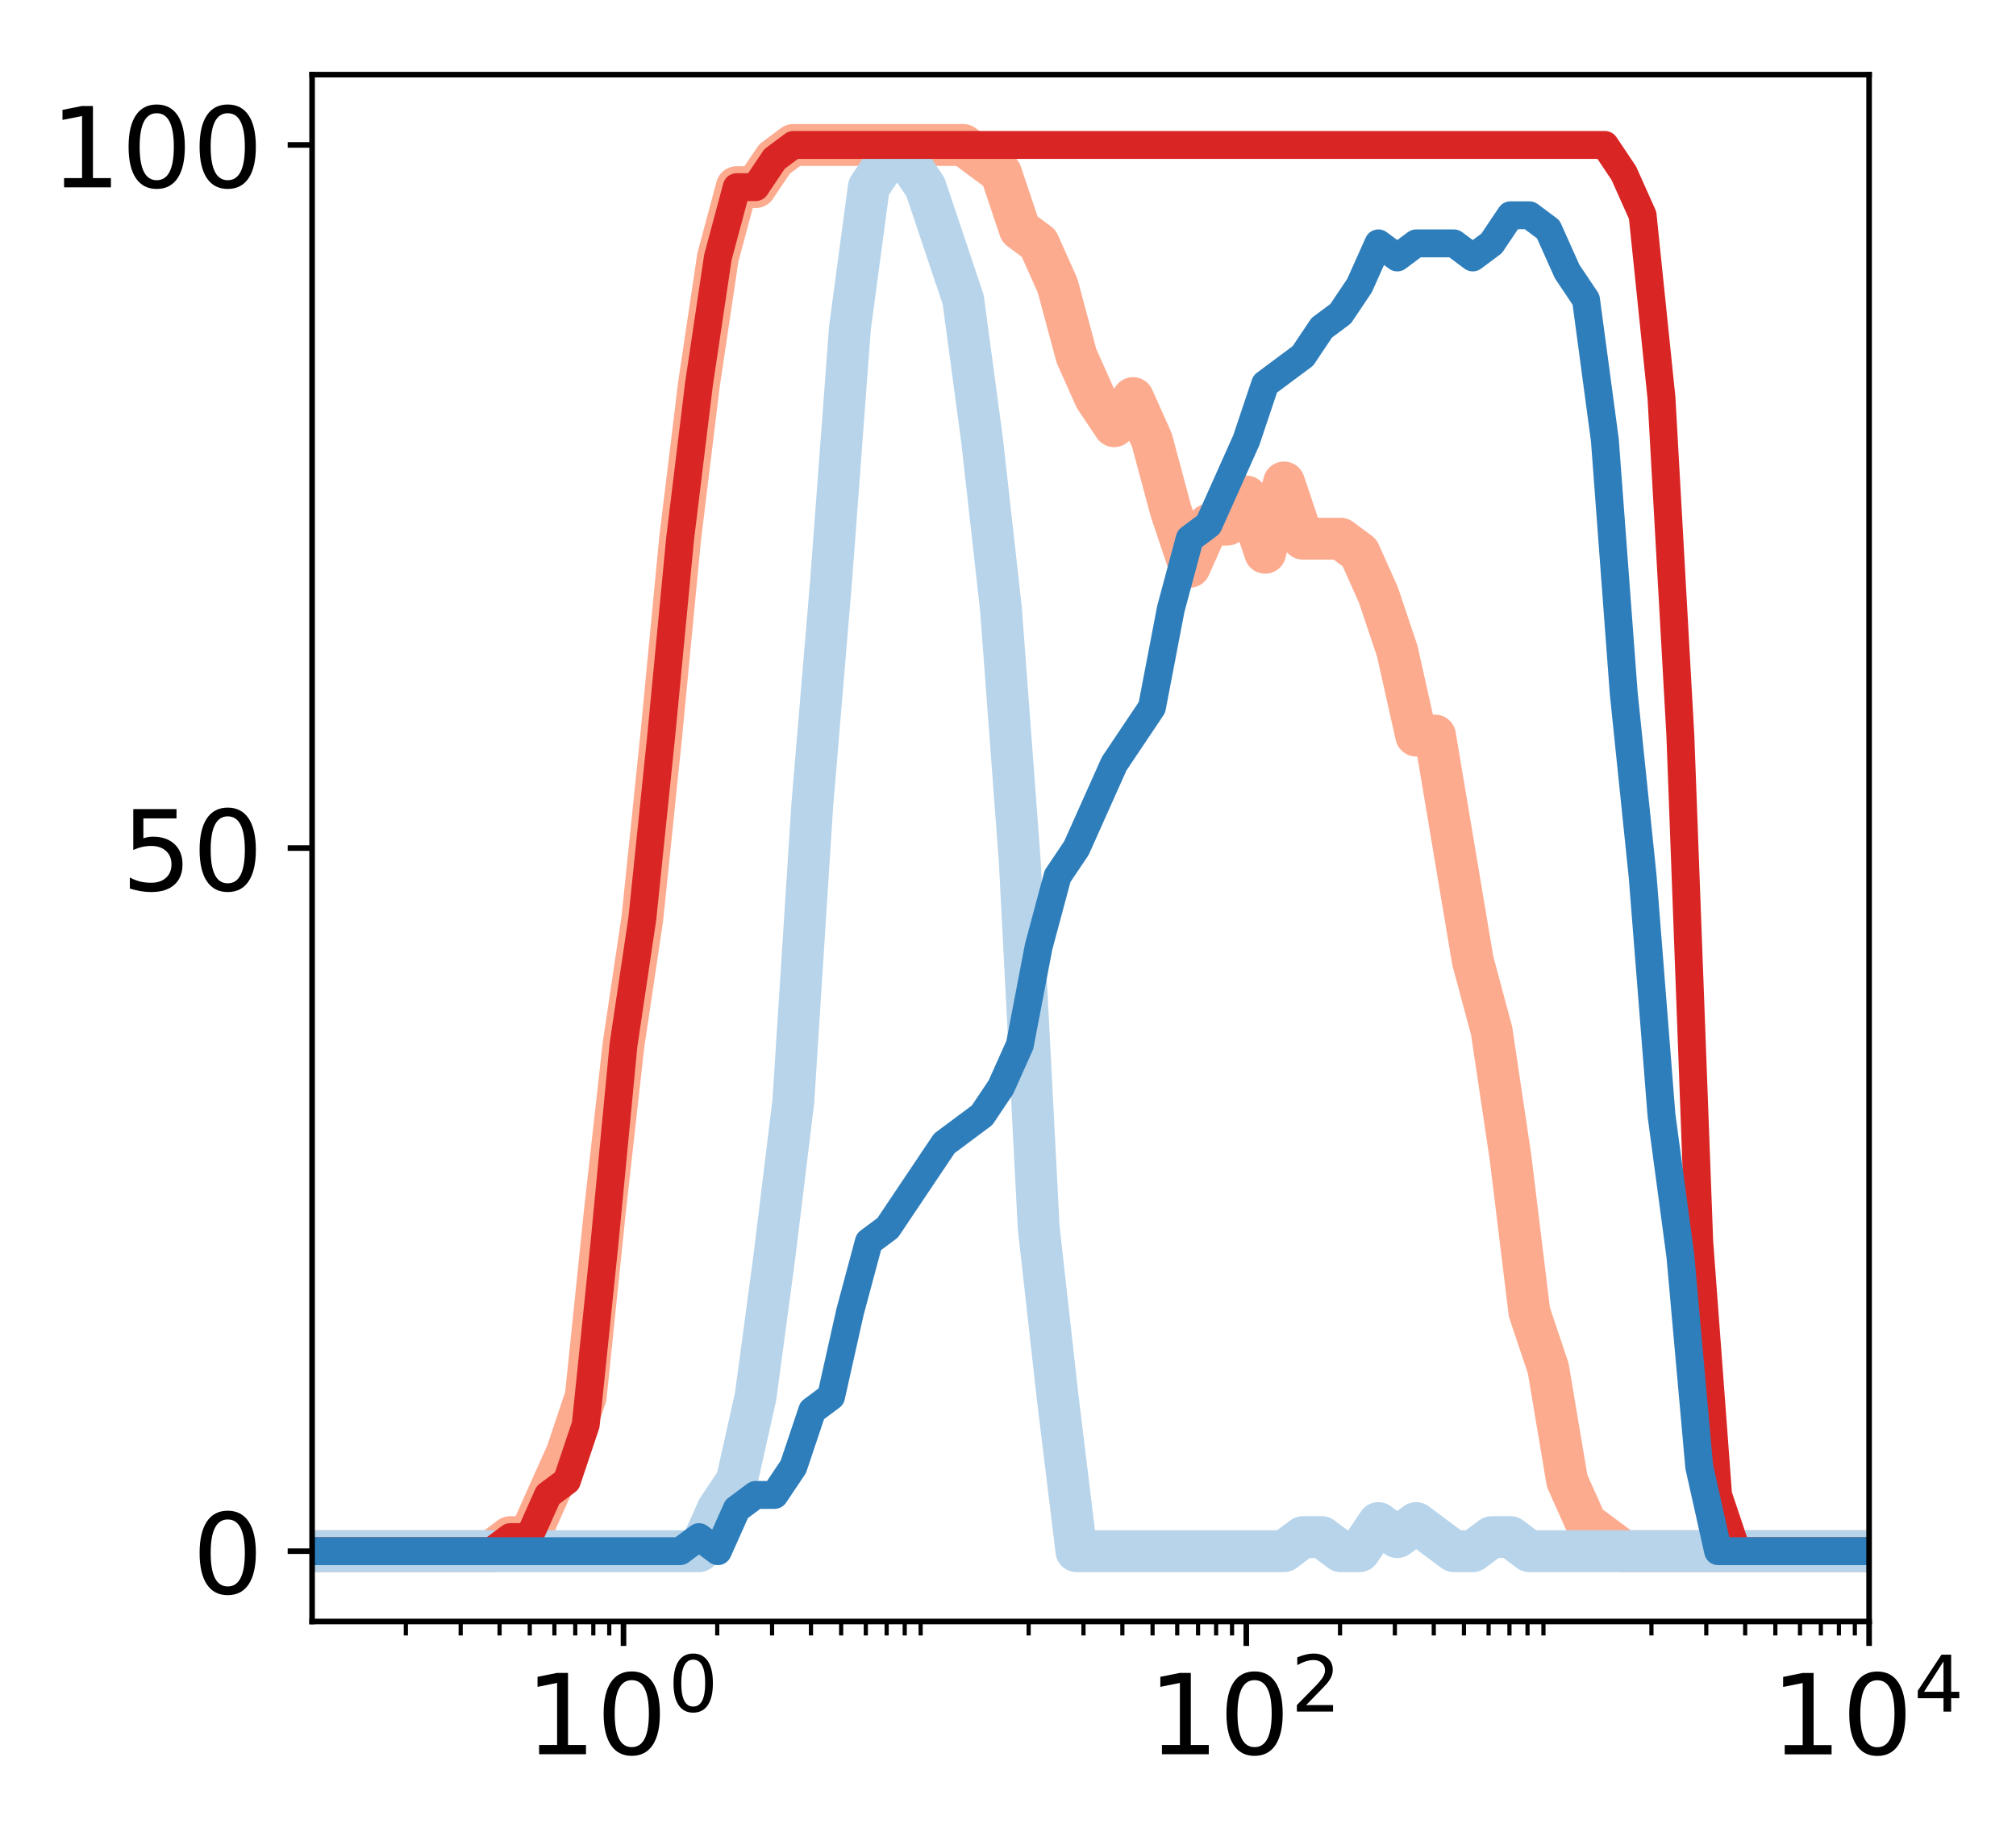
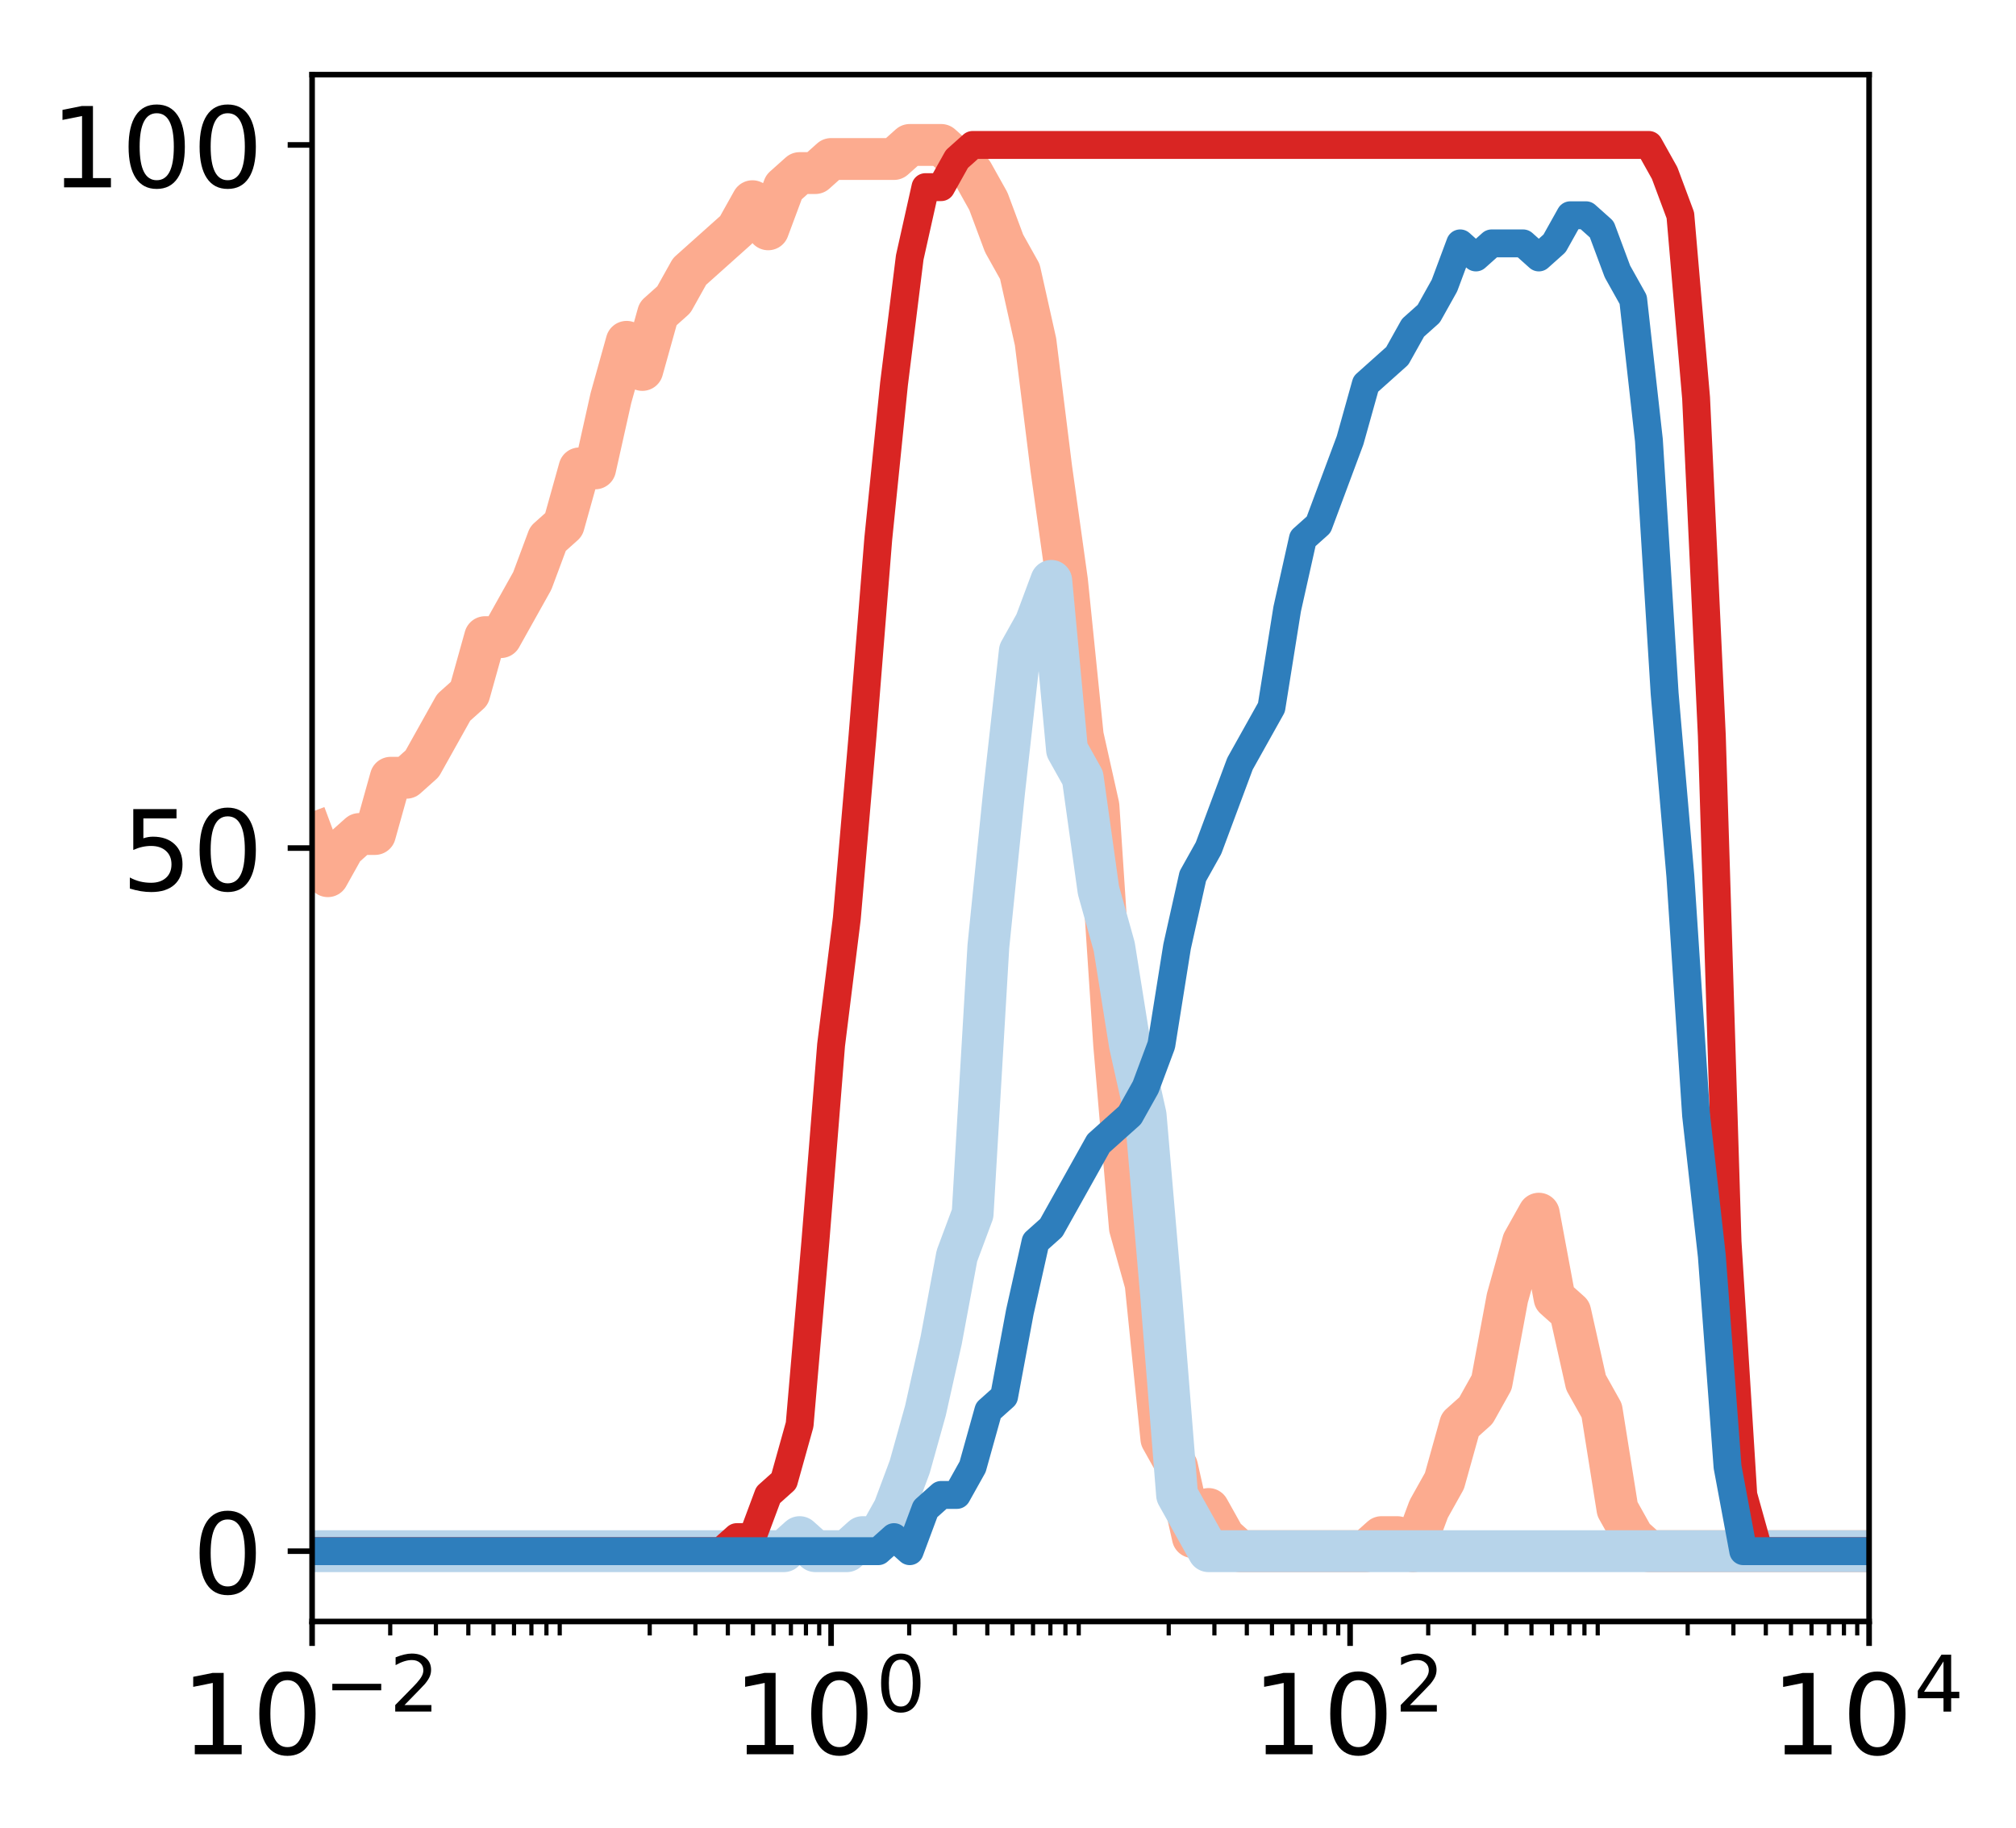
<svg xmlns="http://www.w3.org/2000/svg" xmlns:xlink="http://www.w3.org/1999/xlink" height="262pt" version="1.1" viewBox="0 0 289 262" width="289pt">
  <defs>
    <style type="text/css">
*{stroke-linecap:butt;stroke-linejoin:round;}
  </style>
  </defs>
  <g id="figure_1">
    <g id="patch_1">
      <path d="M 0 262.145  L 289.22 262.145  L 289.22 0  L 0 0  z " style="fill:#ffffff;" />
    </g>
    <g id="axes_1">
      <g id="patch_2">
        <path d="M 44.74 232.46  L 267.94 232.46  L 267.94 10.7  L 44.74 10.7  z " style="fill:#ffffff;" />
      </g>
      <g id="line2d_1">
-         <path clip-path="url(#p267cf8e370)" d="M 0.1 222.38  L 2.805 222.38  L 5.511 222.38  L 8.216 222.38  L 10.922 222.38  L 13.627 222.38  L 16.333 222.38  L 19.038 222.38  L 21.744 222.38  L 24.449 222.38  L 27.155 222.38  L 29.86 222.38  L 32.565 222.38  L 35.271 222.38  L 37.976 222.38  L 40.682 222.38  L 43.387 222.38  L 46.093 222.38  L 48.798 222.38  L 51.504 222.38  L 54.209 222.38  L 56.915 222.38  L 59.62 222.38  L 62.325 222.38  L 65.031 222.38  L 67.736 222.38  L 70.442 222.38  L 73.147 220.364  L 75.853 220.364  L 78.558 214.316  L 81.264 208.268  L 83.969 200.204  L 86.675 173.996  L 89.38 149.804  L 92.085 131.66  L 94.791 105.452  L 97.496 77.228  L 100.202 55.052  L 102.907 36.908  L 105.613 26.828  L 108.318 26.828  L 111.024 22.796  L 113.729 20.78  L 116.435 20.78  L 119.14 20.78  L 121.845 20.78  L 124.551 20.78  L 127.256 20.78  L 129.962 20.78  L 132.667 20.78  L 135.373 20.78  L 138.078 20.78  L 140.784 22.796  L 143.489 24.812  L 146.195 32.876  L 148.9 34.892  L 151.605 40.94  L 154.311 51.02  L 157.016 57.068  L 159.722 61.1  L 162.427 57.068  L 165.133 63.116  L 167.838 73.196  L 170.544 81.26  L 173.249 75.212  L 175.955 75.212  L 178.66 71.18  L 181.365 79.244  L 184.071 69.164  L 186.776 77.228  L 189.482 77.228  L 192.187 77.228  L 194.893 79.244  L 197.598 85.292  L 200.304 93.356  L 203.009 105.452  L 205.715 105.452  L 208.42 121.58  L 211.125 137.708  L 213.831 147.788  L 216.536 165.932  L 219.242 188.108  L 221.947 196.172  L 224.653 212.3  L 227.358 218.348  L 230.064 220.364  L 232.769 222.38  L 235.475 222.38  L 238.18 222.38  L 240.885 222.38  L 243.591 222.38  L 246.296 222.38  L 249.002 222.38  L 251.707 222.38  L 254.413 222.38  L 257.118 222.38  L 259.824 222.38  L 262.529 222.38  L 265.235 222.38  L 267.94 222.38  " style="fill:none;stroke:#fcab8f;stroke-linecap:square;stroke-width:6;" />
+         <path clip-path="url(#p0540127210)" d="M 44.74 119.564  L 46.995 125.612  L 49.249 121.58  L 51.504 119.564  L 53.758 119.564  L 56.013 111.5  L 58.267 111.5  L 60.522 109.484  L 62.776 105.452  L 65.031 101.42  L 67.285 99.404  L 69.54 91.34  L 71.795 91.34  L 74.049 87.308  L 76.304 83.276  L 78.558 77.228  L 80.813 75.212  L 83.067 67.148  L 85.322 67.148  L 87.576 57.068  L 89.831 49.004  L 92.085 53.036  L 94.34 44.972  L 96.595 42.956  L 98.849 38.924  L 101.104 36.908  L 103.358 34.892  L 105.613 32.876  L 107.867 28.844  L 110.122 32.876  L 112.376 26.828  L 114.631 24.812  L 116.885 24.812  L 119.14 22.796  L 121.395 22.796  L 123.649 22.796  L 125.904 22.796  L 128.158 22.796  L 130.413 20.78  L 132.667 20.78  L 134.922 20.78  L 137.176 22.796  L 139.431 24.812  L 141.685 28.844  L 143.94 34.892  L 146.195 38.924  L 148.449 49.004  L 150.704 67.148  L 152.958 83.276  L 155.213 105.452  L 157.467 115.532  L 159.722 149.804  L 161.976 176.012  L 164.231 184.076  L 166.485 206.252  L 168.74 210.284  L 170.995 220.364  L 173.249 216.332  L 175.504 220.364  L 177.758 222.38  L 180.013 222.38  L 182.267 222.38  L 184.522 222.38  L 186.776 222.38  L 189.031 222.38  L 191.285 222.38  L 193.54 222.38  L 195.795 222.38  L 198.049 220.364  L 200.304 220.364  L 202.558 222.38  L 204.813 216.332  L 207.067 212.3  L 209.322 204.236  L 211.576 202.22  L 213.831 198.188  L 216.085 186.092  L 218.34 178.028  L 220.595 173.996  L 222.849 186.092  L 225.104 188.108  L 227.358 198.188  L 229.613 202.22  L 231.867 216.332  L 234.122 220.364  L 236.376 222.38  L 238.631 222.38  L 240.885 222.38  L 243.14 222.38  L 245.395 222.38  L 247.649 222.38  L 249.904 222.38  L 252.158 222.38  L 254.413 222.38  L 256.667 222.38  L 258.922 222.38  L 261.176 222.38  L 263.431 222.38  L 265.685 222.38  L 267.94 222.38  " style="fill:none;stroke:#fcab8f;stroke-linecap:square;stroke-width:6;" />
      </g>
      <g id="line2d_2">
-         <path clip-path="url(#p267cf8e370)" d="M 0.1 222.38  L 2.805 222.38  L 5.511 222.38  L 8.216 222.38  L 10.922 222.38  L 13.627 222.38  L 16.333 222.38  L 19.038 222.38  L 21.744 222.38  L 24.449 222.38  L 27.155 222.38  L 29.86 222.38  L 32.565 222.38  L 35.271 222.38  L 37.976 222.38  L 40.682 222.38  L 43.387 222.38  L 46.093 222.38  L 48.798 222.38  L 51.504 222.38  L 54.209 222.38  L 56.915 222.38  L 59.62 222.38  L 62.325 222.38  L 65.031 222.38  L 67.736 222.38  L 70.442 222.38  L 73.147 222.38  L 75.853 222.38  L 78.558 222.38  L 81.264 222.38  L 83.969 222.38  L 86.675 222.38  L 89.38 222.38  L 92.085 222.38  L 94.791 222.38  L 97.496 222.38  L 100.202 222.38  L 102.907 216.332  L 105.613 212.3  L 108.318 200.204  L 111.024 180.044  L 113.729 157.868  L 116.435 115.532  L 119.14 83.276  L 121.845 46.988  L 124.551 26.828  L 127.256 22.796  L 129.962 22.796  L 132.667 26.828  L 135.373 34.892  L 138.078 42.956  L 140.784 63.116  L 143.489 87.308  L 146.195 123.596  L 148.9 176.012  L 151.605 200.204  L 154.311 222.38  L 157.016 222.38  L 159.722 222.38  L 162.427 222.38  L 165.133 222.38  L 167.838 222.38  L 170.544 222.38  L 173.249 222.38  L 175.955 222.38  L 178.66 222.38  L 181.365 222.38  L 184.071 222.38  L 186.776 220.364  L 189.482 220.364  L 192.187 222.38  L 194.893 222.38  L 197.598 218.348  L 200.304 220.364  L 203.009 218.348  L 205.715 220.364  L 208.42 222.38  L 211.125 222.38  L 213.831 220.364  L 216.536 220.364  L 219.242 222.38  L 221.947 222.38  L 224.653 222.38  L 227.358 222.38  L 230.064 222.38  L 232.769 222.38  L 235.475 222.38  L 238.18 222.38  L 240.885 222.38  L 243.591 222.38  L 246.296 222.38  L 249.002 222.38  L 251.707 222.38  L 254.413 222.38  L 257.118 222.38  L 259.824 222.38  L 262.529 222.38  L 265.235 222.38  L 267.94 222.38  " style="fill:none;stroke:#b7d4ea;stroke-linecap:square;stroke-width:6;" />
+         <path clip-path="url(#p0540127210)" d="M 44.74 222.38  L 46.995 222.38  L 49.249 222.38  L 51.504 222.38  L 53.758 222.38  L 56.013 222.38  L 58.267 222.38  L 60.522 222.38  L 62.776 222.38  L 65.031 222.38  L 67.285 222.38  L 69.54 222.38  L 71.795 222.38  L 74.049 222.38  L 76.304 222.38  L 78.558 222.38  L 80.813 222.38  L 83.067 222.38  L 85.322 222.38  L 87.576 222.38  L 89.831 222.38  L 92.085 222.38  L 94.34 222.38  L 96.595 222.38  L 98.849 222.38  L 101.104 222.38  L 103.358 222.38  L 105.613 222.38  L 107.867 222.38  L 110.122 222.38  L 112.376 222.38  L 114.631 220.364  L 116.885 222.38  L 119.14 222.38  L 121.395 222.38  L 123.649 220.364  L 125.904 220.364  L 128.158 216.332  L 130.413 210.284  L 132.667 202.22  L 134.922 192.14  L 137.176 180.044  L 139.431 173.996  L 141.685 135.692  L 143.94 113.516  L 146.195 93.356  L 148.449 89.324  L 150.704 83.276  L 152.958 107.468  L 155.213 111.5  L 157.467 127.628  L 159.722 135.692  L 161.976 149.804  L 164.231 159.884  L 166.485 186.092  L 168.74 214.316  L 170.995 218.348  L 173.249 222.38  L 175.504 222.38  L 177.758 222.38  L 180.013 222.38  L 182.267 222.38  L 184.522 222.38  L 186.776 222.38  L 189.031 222.38  L 191.285 222.38  L 193.54 222.38  L 195.795 222.38  L 198.049 222.38  L 200.304 222.38  L 202.558 222.38  L 204.813 222.38  L 207.067 222.38  L 209.322 222.38  L 211.576 222.38  L 213.831 222.38  L 216.085 222.38  L 218.34 222.38  L 220.595 222.38  L 222.849 222.38  L 225.104 222.38  L 227.358 222.38  L 229.613 222.38  L 231.867 222.38  L 234.122 222.38  L 236.376 222.38  L 238.631 222.38  L 240.885 222.38  L 243.14 222.38  L 245.395 222.38  L 247.649 222.38  L 249.904 222.38  L 252.158 222.38  L 254.413 222.38  L 256.667 222.38  L 258.922 222.38  L 261.176 222.38  L 263.431 222.38  L 265.685 222.38  L 267.94 222.38  " style="fill:none;stroke:#b7d4ea;stroke-linecap:square;stroke-width:6;" />
      </g>
      <g id="matplotlib.axis_1">
        <g id="xtick_1">
          <g id="line2d_3">
            <defs>
-               <path d="M 0 0  L 0 3.5  " id="m6df72f9591" style="stroke:#000000;stroke-width:0.8;" />
+               <path d="M 0 0  L 0 3.5  " id="mff017f1c1b" style="stroke:#000000;stroke-width:0.8;" />
            </defs>
            <g>
-               <use style="stroke:#000000;stroke-width:0.8;" x="89.38" xlink:href="#m6df72f9591" y="232.46" />
+               <use style="stroke:#000000;stroke-width:0.8;" x="44.74" xlink:href="#mff017f1c1b" y="232.46" />
            </g>
          </g>
          <g id="text_1">
            <defs>
              <path d="M 12.406 8.297  L 28.516 8.297  L 28.516 63.922  L 10.984 60.406  L 10.984 69.391  L 28.422 72.906  L 38.281 72.906  L 38.281 8.297  L 54.391 8.297  L 54.391 0  L 12.406 0  z " id="DejaVuSans-31" />
              <path d="M 31.781 66.406  Q 24.172 66.406 20.328 58.906  Q 16.5 51.422 16.5 36.375  Q 16.5 21.391 20.328 13.891  Q 24.172 6.391 31.781 6.391  Q 39.453 6.391 43.281 13.891  Q 47.125 21.391 47.125 36.375  Q 47.125 51.422 43.281 58.906  Q 39.453 66.406 31.781 66.406  z M 31.781 74.219  Q 44.047 74.219 50.516 64.516  Q 56.984 54.828 56.984 36.375  Q 56.984 17.969 50.516 8.266  Q 44.047 -1.422 31.781 -1.422  Q 19.531 -1.422 13.062 8.266  Q 6.594 17.969 6.594 36.375  Q 6.594 54.828 13.062 64.516  Q 19.531 74.219 31.781 74.219  z " id="DejaVuSans-30" />
+               <path d="M 10.594 35.5  L 73.188 35.5  L 73.188 27.203  L 10.594 27.203  z " id="DejaVuSans-2212" />
+               <path d="M 19.188 8.297  L 53.609 8.297  L 53.609 0  L 7.328 0  L 7.328 8.297  Q 12.938 14.109 22.625 23.891  Q 32.328 33.688 34.812 36.531  Q 39.547 41.844 41.422 45.531  Q 43.312 49.219 43.312 52.781  Q 43.312 58.594 39.234 62.25  Q 35.156 65.922 28.609 65.922  Q 23.969 65.922 18.812 64.312  Q 13.672 62.703 7.812 59.422  L 7.812 69.391  Q 13.766 71.781 18.938 73  Q 24.125 74.219 28.422 74.219  Q 39.75 74.219 46.484 68.547  Q 53.219 62.891 53.219 53.422  Q 53.219 48.922 51.531 44.891  Q 49.859 40.875 45.406 35.406  Q 44.188 33.984 37.641 27.219  Q 31.109 20.453 19.188 8.297  z " id="DejaVuSans-32" />
            </defs>
-             <g transform="translate(75.3 251.6175)scale(0.16 -0.16)">
+             <g transform="translate(25.94 251.6175)scale(0.16 -0.16)">
+               <use transform="translate(0 0.765625)" xlink:href="#DejaVuSans-31" />
+               <use transform="translate(63.62305 0.765625)" xlink:href="#DejaVuSans-30" />
+               <use transform="translate(128.2031 39.04688)scale(0.7)" xlink:href="#DejaVuSans-2212" />
+               <use transform="translate(186.8555 39.04688)scale(0.7)" xlink:href="#DejaVuSans-32" />
+             </g>
+           </g>
+         </g>
+         <g id="xtick_2">
+           <g id="line2d_4">
+             <g>
+               <use style="stroke:#000000;stroke-width:0.8;" x="119.14" xlink:href="#mff017f1c1b" y="232.46" />
+             </g>
+           </g>
+           <g id="text_2">
+             <g transform="translate(105.06 251.6175)scale(0.16 -0.16)">
              <use transform="translate(0 0.765625)" xlink:href="#DejaVuSans-31" />
              <use transform="translate(63.62305 0.765625)" xlink:href="#DejaVuSans-30" />
              <use transform="translate(128.2031 39.04688)scale(0.7)" xlink:href="#DejaVuSans-30" />
            </g>
          </g>
        </g>
-         <g id="xtick_2">
-           <g id="line2d_4">
-             <g>
-               <use style="stroke:#000000;stroke-width:0.8;" x="178.66" xlink:href="#m6df72f9591" y="232.46" />
-             </g>
-           </g>
-           <g id="text_2">
-             <defs>
-               <path d="M 19.188 8.297  L 53.609 8.297  L 53.609 0  L 7.328 0  L 7.328 8.297  Q 12.938 14.109 22.625 23.891  Q 32.328 33.688 34.812 36.531  Q 39.547 41.844 41.422 45.531  Q 43.312 49.219 43.312 52.781  Q 43.312 58.594 39.234 62.25  Q 35.156 65.922 28.609 65.922  Q 23.969 65.922 18.812 64.312  Q 13.672 62.703 7.812 59.422  L 7.812 69.391  Q 13.766 71.781 18.938 73  Q 24.125 74.219 28.422 74.219  Q 39.75 74.219 46.484 68.547  Q 53.219 62.891 53.219 53.422  Q 53.219 48.922 51.531 44.891  Q 49.859 40.875 45.406 35.406  Q 44.188 33.984 37.641 27.219  Q 31.109 20.453 19.188 8.297  z " id="DejaVuSans-32" />
-             </defs>
-             <g transform="translate(164.58 251.6175)scale(0.16 -0.16)">
+         <g id="xtick_3">
+           <g id="line2d_5">
+             <g>
+               <use style="stroke:#000000;stroke-width:0.8;" x="193.54" xlink:href="#mff017f1c1b" y="232.46" />
+             </g>
+           </g>
+           <g id="text_3">
+             <g transform="translate(179.46 251.6175)scale(0.16 -0.16)">
              <use transform="translate(0 0.765625)" xlink:href="#DejaVuSans-31" />
              <use transform="translate(63.62305 0.765625)" xlink:href="#DejaVuSans-30" />
              <use transform="translate(128.2031 39.04688)scale(0.7)" xlink:href="#DejaVuSans-32" />
            </g>
          </g>
        </g>
-         <g id="xtick_3">
-           <g id="line2d_5">
-             <g>
-               <use style="stroke:#000000;stroke-width:0.8;" x="267.94" xlink:href="#m6df72f9591" y="232.46" />
-             </g>
-           </g>
-           <g id="text_3">
+         <g id="xtick_4">
+           <g id="line2d_6">
+             <g>
+               <use style="stroke:#000000;stroke-width:0.8;" x="267.94" xlink:href="#mff017f1c1b" y="232.46" />
+             </g>
+           </g>
+           <g id="text_4">
            <defs>
              <path d="M 37.797 64.312  L 12.891 25.391  L 37.797 25.391  z M 35.203 72.906  L 47.609 72.906  L 47.609 25.391  L 58.016 25.391  L 58.016 17.188  L 47.609 17.188  L 47.609 0  L 37.797 0  L 37.797 17.188  L 4.891 17.188  L 4.891 26.703  z " id="DejaVuSans-34" />
            </defs>
            <g transform="translate(253.86 251.6175)scale(0.16 -0.16)">
              <use transform="translate(0 0.684375)" xlink:href="#DejaVuSans-31" />
              <use transform="translate(63.62305 0.684375)" xlink:href="#DejaVuSans-30" />
              <use transform="translate(128.2031 38.96563)scale(0.7)" xlink:href="#DejaVuSans-34" />
            </g>
          </g>
        </g>
-         <g id="xtick_4">
-           <g id="line2d_6">
-             <defs>
-               <path d="M 0 0  L 0 2  " id="mabdefd7181" style="stroke:#000000;stroke-width:0.6;" />
-             </defs>
-             <g>
-               <use style="stroke:#000000;stroke-width:0.6;" x="58.178" xlink:href="#mabdefd7181" y="232.46" />
-             </g>
-           </g>
-         </g>
        <g id="xtick_5">
          <g id="line2d_7">
-             <g>
-               <use style="stroke:#000000;stroke-width:0.6;" x="66.039" xlink:href="#mabdefd7181" y="232.46" />
+             <defs>
+               <path d="M 0 0  L 0 2  " id="m4578a4a627" style="stroke:#000000;stroke-width:0.6;" />
+             </defs>
+             <g>
+               <use style="stroke:#000000;stroke-width:0.6;" x="55.938" xlink:href="#m4578a4a627" y="232.46" />
            </g>
          </g>
        </g>
        <g id="xtick_6">
          <g id="line2d_8">
            <g>
-               <use style="stroke:#000000;stroke-width:0.6;" x="71.616" xlink:href="#mabdefd7181" y="232.46" />
+               <use style="stroke:#000000;stroke-width:0.6;" x="62.489" xlink:href="#m4578a4a627" y="232.46" />
            </g>
          </g>
        </g>
        <g id="xtick_7">
          <g id="line2d_9">
            <g>
-               <use style="stroke:#000000;stroke-width:0.6;" x="75.942" xlink:href="#mabdefd7181" y="232.46" />
+               <use style="stroke:#000000;stroke-width:0.6;" x="67.137" xlink:href="#m4578a4a627" y="232.46" />
            </g>
          </g>
        </g>
        <g id="xtick_8">
          <g id="line2d_10">
            <g>
-               <use style="stroke:#000000;stroke-width:0.6;" x="79.477" xlink:href="#mabdefd7181" y="232.46" />
+               <use style="stroke:#000000;stroke-width:0.6;" x="70.742" xlink:href="#m4578a4a627" y="232.46" />
            </g>
          </g>
        </g>
        <g id="xtick_9">
          <g id="line2d_11">
            <g>
-               <use style="stroke:#000000;stroke-width:0.6;" x="82.465" xlink:href="#mabdefd7181" y="232.46" />
+               <use style="stroke:#000000;stroke-width:0.6;" x="73.687" xlink:href="#m4578a4a627" y="232.46" />
            </g>
          </g>
        </g>
        <g id="xtick_10">
          <g id="line2d_12">
            <g>
-               <use style="stroke:#000000;stroke-width:0.6;" x="85.054" xlink:href="#mabdefd7181" y="232.46" />
+               <use style="stroke:#000000;stroke-width:0.6;" x="76.178" xlink:href="#m4578a4a627" y="232.46" />
            </g>
          </g>
        </g>
        <g id="xtick_11">
          <g id="line2d_13">
            <g>
-               <use style="stroke:#000000;stroke-width:0.6;" x="87.337" xlink:href="#mabdefd7181" y="232.46" />
+               <use style="stroke:#000000;stroke-width:0.6;" x="78.335" xlink:href="#m4578a4a627" y="232.46" />
            </g>
          </g>
        </g>
        <g id="xtick_12">
          <g id="line2d_14">
            <g>
-               <use style="stroke:#000000;stroke-width:0.6;" x="102.818" xlink:href="#mabdefd7181" y="232.46" />
+               <use style="stroke:#000000;stroke-width:0.6;" x="80.238" xlink:href="#m4578a4a627" y="232.46" />
            </g>
          </g>
        </g>
        <g id="xtick_13">
          <g id="line2d_15">
            <g>
-               <use style="stroke:#000000;stroke-width:0.6;" x="110.679" xlink:href="#mabdefd7181" y="232.46" />
+               <use style="stroke:#000000;stroke-width:0.6;" x="93.138" xlink:href="#m4578a4a627" y="232.46" />
            </g>
          </g>
        </g>
        <g id="xtick_14">
          <g id="line2d_16">
            <g>
-               <use style="stroke:#000000;stroke-width:0.6;" x="116.256" xlink:href="#mabdefd7181" y="232.46" />
+               <use style="stroke:#000000;stroke-width:0.6;" x="99.689" xlink:href="#m4578a4a627" y="232.46" />
            </g>
          </g>
        </g>
        <g id="xtick_15">
          <g id="line2d_17">
            <g>
-               <use style="stroke:#000000;stroke-width:0.6;" x="120.582" xlink:href="#mabdefd7181" y="232.46" />
+               <use style="stroke:#000000;stroke-width:0.6;" x="104.337" xlink:href="#m4578a4a627" y="232.46" />
            </g>
          </g>
        </g>
        <g id="xtick_16">
          <g id="line2d_18">
            <g>
-               <use style="stroke:#000000;stroke-width:0.6;" x="124.117" xlink:href="#mabdefd7181" y="232.46" />
+               <use style="stroke:#000000;stroke-width:0.6;" x="107.942" xlink:href="#m4578a4a627" y="232.46" />
            </g>
          </g>
        </g>
        <g id="xtick_17">
          <g id="line2d_19">
            <g>
-               <use style="stroke:#000000;stroke-width:0.6;" x="127.105" xlink:href="#mabdefd7181" y="232.46" />
+               <use style="stroke:#000000;stroke-width:0.6;" x="110.887" xlink:href="#m4578a4a627" y="232.46" />
            </g>
          </g>
        </g>
        <g id="xtick_18">
          <g id="line2d_20">
            <g>
-               <use style="stroke:#000000;stroke-width:0.6;" x="129.694" xlink:href="#mabdefd7181" y="232.46" />
+               <use style="stroke:#000000;stroke-width:0.6;" x="113.378" xlink:href="#m4578a4a627" y="232.46" />
            </g>
          </g>
        </g>
        <g id="xtick_19">
          <g id="line2d_21">
            <g>
-               <use style="stroke:#000000;stroke-width:0.6;" x="131.977" xlink:href="#mabdefd7181" y="232.46" />
+               <use style="stroke:#000000;stroke-width:0.6;" x="115.535" xlink:href="#m4578a4a627" y="232.46" />
            </g>
          </g>
        </g>
        <g id="xtick_20">
          <g id="line2d_22">
            <g>
-               <use style="stroke:#000000;stroke-width:0.6;" x="147.458" xlink:href="#mabdefd7181" y="232.46" />
+               <use style="stroke:#000000;stroke-width:0.6;" x="117.438" xlink:href="#m4578a4a627" y="232.46" />
            </g>
          </g>
        </g>
        <g id="xtick_21">
          <g id="line2d_23">
            <g>
-               <use style="stroke:#000000;stroke-width:0.6;" x="155.319" xlink:href="#mabdefd7181" y="232.46" />
+               <use style="stroke:#000000;stroke-width:0.6;" x="130.338" xlink:href="#m4578a4a627" y="232.46" />
            </g>
          </g>
        </g>
        <g id="xtick_22">
          <g id="line2d_24">
            <g>
-               <use style="stroke:#000000;stroke-width:0.6;" x="160.896" xlink:href="#mabdefd7181" y="232.46" />
+               <use style="stroke:#000000;stroke-width:0.6;" x="136.889" xlink:href="#m4578a4a627" y="232.46" />
            </g>
          </g>
        </g>
        <g id="xtick_23">
          <g id="line2d_25">
            <g>
-               <use style="stroke:#000000;stroke-width:0.6;" x="165.222" xlink:href="#mabdefd7181" y="232.46" />
+               <use style="stroke:#000000;stroke-width:0.6;" x="141.537" xlink:href="#m4578a4a627" y="232.46" />
            </g>
          </g>
        </g>
        <g id="xtick_24">
          <g id="line2d_26">
            <g>
-               <use style="stroke:#000000;stroke-width:0.6;" x="168.757" xlink:href="#mabdefd7181" y="232.46" />
+               <use style="stroke:#000000;stroke-width:0.6;" x="145.142" xlink:href="#m4578a4a627" y="232.46" />
            </g>
          </g>
        </g>
        <g id="xtick_25">
          <g id="line2d_27">
            <g>
-               <use style="stroke:#000000;stroke-width:0.6;" x="171.745" xlink:href="#mabdefd7181" y="232.46" />
+               <use style="stroke:#000000;stroke-width:0.6;" x="148.087" xlink:href="#m4578a4a627" y="232.46" />
            </g>
          </g>
        </g>
        <g id="xtick_26">
          <g id="line2d_28">
            <g>
-               <use style="stroke:#000000;stroke-width:0.6;" x="174.334" xlink:href="#mabdefd7181" y="232.46" />
+               <use style="stroke:#000000;stroke-width:0.6;" x="150.578" xlink:href="#m4578a4a627" y="232.46" />
            </g>
          </g>
        </g>
        <g id="xtick_27">
          <g id="line2d_29">
            <g>
-               <use style="stroke:#000000;stroke-width:0.6;" x="176.617" xlink:href="#mabdefd7181" y="232.46" />
+               <use style="stroke:#000000;stroke-width:0.6;" x="152.735" xlink:href="#m4578a4a627" y="232.46" />
            </g>
          </g>
        </g>
        <g id="xtick_28">
          <g id="line2d_30">
            <g>
-               <use style="stroke:#000000;stroke-width:0.6;" x="192.098" xlink:href="#mabdefd7181" y="232.46" />
+               <use style="stroke:#000000;stroke-width:0.6;" x="154.638" xlink:href="#m4578a4a627" y="232.46" />
            </g>
          </g>
        </g>
        <g id="xtick_29">
          <g id="line2d_31">
            <g>
-               <use style="stroke:#000000;stroke-width:0.6;" x="199.959" xlink:href="#mabdefd7181" y="232.46" />
+               <use style="stroke:#000000;stroke-width:0.6;" x="167.538" xlink:href="#m4578a4a627" y="232.46" />
            </g>
          </g>
        </g>
        <g id="xtick_30">
          <g id="line2d_32">
            <g>
-               <use style="stroke:#000000;stroke-width:0.6;" x="205.536" xlink:href="#mabdefd7181" y="232.46" />
+               <use style="stroke:#000000;stroke-width:0.6;" x="174.089" xlink:href="#m4578a4a627" y="232.46" />
            </g>
          </g>
        </g>
        <g id="xtick_31">
          <g id="line2d_33">
            <g>
-               <use style="stroke:#000000;stroke-width:0.6;" x="209.862" xlink:href="#mabdefd7181" y="232.46" />
+               <use style="stroke:#000000;stroke-width:0.6;" x="178.737" xlink:href="#m4578a4a627" y="232.46" />
            </g>
          </g>
        </g>
        <g id="xtick_32">
          <g id="line2d_34">
            <g>
-               <use style="stroke:#000000;stroke-width:0.6;" x="213.397" xlink:href="#mabdefd7181" y="232.46" />
+               <use style="stroke:#000000;stroke-width:0.6;" x="182.342" xlink:href="#m4578a4a627" y="232.46" />
            </g>
          </g>
        </g>
        <g id="xtick_33">
          <g id="line2d_35">
            <g>
-               <use style="stroke:#000000;stroke-width:0.6;" x="216.385" xlink:href="#mabdefd7181" y="232.46" />
+               <use style="stroke:#000000;stroke-width:0.6;" x="185.287" xlink:href="#m4578a4a627" y="232.46" />
            </g>
          </g>
        </g>
        <g id="xtick_34">
          <g id="line2d_36">
            <g>
-               <use style="stroke:#000000;stroke-width:0.6;" x="218.974" xlink:href="#mabdefd7181" y="232.46" />
+               <use style="stroke:#000000;stroke-width:0.6;" x="187.778" xlink:href="#m4578a4a627" y="232.46" />
            </g>
          </g>
        </g>
        <g id="xtick_35">
          <g id="line2d_37">
            <g>
-               <use style="stroke:#000000;stroke-width:0.6;" x="221.257" xlink:href="#mabdefd7181" y="232.46" />
+               <use style="stroke:#000000;stroke-width:0.6;" x="189.935" xlink:href="#m4578a4a627" y="232.46" />
            </g>
          </g>
        </g>
        <g id="xtick_36">
          <g id="line2d_38">
            <g>
-               <use style="stroke:#000000;stroke-width:0.6;" x="236.738" xlink:href="#mabdefd7181" y="232.46" />
+               <use style="stroke:#000000;stroke-width:0.6;" x="191.838" xlink:href="#m4578a4a627" y="232.46" />
            </g>
          </g>
        </g>
        <g id="xtick_37">
          <g id="line2d_39">
            <g>
-               <use style="stroke:#000000;stroke-width:0.6;" x="244.599" xlink:href="#mabdefd7181" y="232.46" />
+               <use style="stroke:#000000;stroke-width:0.6;" x="204.738" xlink:href="#m4578a4a627" y="232.46" />
            </g>
          </g>
        </g>
        <g id="xtick_38">
          <g id="line2d_40">
            <g>
-               <use style="stroke:#000000;stroke-width:0.6;" x="250.176" xlink:href="#mabdefd7181" y="232.46" />
+               <use style="stroke:#000000;stroke-width:0.6;" x="211.289" xlink:href="#m4578a4a627" y="232.46" />
            </g>
          </g>
        </g>
        <g id="xtick_39">
          <g id="line2d_41">
            <g>
-               <use style="stroke:#000000;stroke-width:0.6;" x="254.502" xlink:href="#mabdefd7181" y="232.46" />
+               <use style="stroke:#000000;stroke-width:0.6;" x="215.937" xlink:href="#m4578a4a627" y="232.46" />
            </g>
          </g>
        </g>
        <g id="xtick_40">
          <g id="line2d_42">
            <g>
-               <use style="stroke:#000000;stroke-width:0.6;" x="258.037" xlink:href="#mabdefd7181" y="232.46" />
+               <use style="stroke:#000000;stroke-width:0.6;" x="219.542" xlink:href="#m4578a4a627" y="232.46" />
            </g>
          </g>
        </g>
        <g id="xtick_41">
          <g id="line2d_43">
            <g>
-               <use style="stroke:#000000;stroke-width:0.6;" x="261.025" xlink:href="#mabdefd7181" y="232.46" />
+               <use style="stroke:#000000;stroke-width:0.6;" x="222.487" xlink:href="#m4578a4a627" y="232.46" />
            </g>
          </g>
        </g>
        <g id="xtick_42">
          <g id="line2d_44">
            <g>
-               <use style="stroke:#000000;stroke-width:0.6;" x="263.614" xlink:href="#mabdefd7181" y="232.46" />
+               <use style="stroke:#000000;stroke-width:0.6;" x="224.978" xlink:href="#m4578a4a627" y="232.46" />
            </g>
          </g>
        </g>
        <g id="xtick_43">
          <g id="line2d_45">
            <g>
-               <use style="stroke:#000000;stroke-width:0.6;" x="265.897" xlink:href="#mabdefd7181" y="232.46" />
+               <use style="stroke:#000000;stroke-width:0.6;" x="227.135" xlink:href="#m4578a4a627" y="232.46" />
+             </g>
+           </g>
+         </g>
+         <g id="xtick_44">
+           <g id="line2d_46">
+             <g>
+               <use style="stroke:#000000;stroke-width:0.6;" x="229.038" xlink:href="#m4578a4a627" y="232.46" />
+             </g>
+           </g>
+         </g>
+         <g id="xtick_45">
+           <g id="line2d_47">
+             <g>
+               <use style="stroke:#000000;stroke-width:0.6;" x="241.938" xlink:href="#m4578a4a627" y="232.46" />
+             </g>
+           </g>
+         </g>
+         <g id="xtick_46">
+           <g id="line2d_48">
+             <g>
+               <use style="stroke:#000000;stroke-width:0.6;" x="248.489" xlink:href="#m4578a4a627" y="232.46" />
+             </g>
+           </g>
+         </g>
+         <g id="xtick_47">
+           <g id="line2d_49">
+             <g>
+               <use style="stroke:#000000;stroke-width:0.6;" x="253.137" xlink:href="#m4578a4a627" y="232.46" />
+             </g>
+           </g>
+         </g>
+         <g id="xtick_48">
+           <g id="line2d_50">
+             <g>
+               <use style="stroke:#000000;stroke-width:0.6;" x="256.742" xlink:href="#m4578a4a627" y="232.46" />
+             </g>
+           </g>
+         </g>
+         <g id="xtick_49">
+           <g id="line2d_51">
+             <g>
+               <use style="stroke:#000000;stroke-width:0.6;" x="259.687" xlink:href="#m4578a4a627" y="232.46" />
+             </g>
+           </g>
+         </g>
+         <g id="xtick_50">
+           <g id="line2d_52">
+             <g>
+               <use style="stroke:#000000;stroke-width:0.6;" x="262.178" xlink:href="#m4578a4a627" y="232.46" />
+             </g>
+           </g>
+         </g>
+         <g id="xtick_51">
+           <g id="line2d_53">
+             <g>
+               <use style="stroke:#000000;stroke-width:0.6;" x="264.335" xlink:href="#m4578a4a627" y="232.46" />
+             </g>
+           </g>
+         </g>
+         <g id="xtick_52">
+           <g id="line2d_54">
+             <g>
+               <use style="stroke:#000000;stroke-width:0.6;" x="266.238" xlink:href="#m4578a4a627" y="232.46" />
            </g>
          </g>
        </g>
      </g>
      <g id="matplotlib.axis_2">
        <g id="ytick_1">
-           <g id="line2d_46">
+           <g id="line2d_55">
            <defs>
-               <path d="M 0 0  L -3.5 0  " id="m2e4222b684" style="stroke:#000000;stroke-width:0.8;" />
+               <path d="M 0 0  L -3.5 0  " id="m8bf17745bb" style="stroke:#000000;stroke-width:0.8;" />
            </defs>
            <g>
-               <use style="stroke:#000000;stroke-width:0.8;" x="44.74" xlink:href="#m2e4222b684" y="222.38" />
-             </g>
-           </g>
-           <g id="text_4">
+               <use style="stroke:#000000;stroke-width:0.8;" x="44.74" xlink:href="#m8bf17745bb" y="222.38" />
+             </g>
+           </g>
+           <g id="text_5">
            <g transform="translate(27.56 228.4588)scale(0.16 -0.16)">
              <use xlink:href="#DejaVuSans-30" />
            </g>
          </g>
        </g>
        <g id="ytick_2">
-           <g id="line2d_47">
-             <g>
-               <use style="stroke:#000000;stroke-width:0.8;" x="44.74" xlink:href="#m2e4222b684" y="121.58" />
-             </g>
-           </g>
-           <g id="text_5">
+           <g id="line2d_56">
+             <g>
+               <use style="stroke:#000000;stroke-width:0.8;" x="44.74" xlink:href="#m8bf17745bb" y="121.58" />
+             </g>
+           </g>
+           <g id="text_6">
            <defs>
              <path d="M 10.797 72.906  L 49.516 72.906  L 49.516 64.594  L 19.828 64.594  L 19.828 46.734  Q 21.969 47.469 24.109 47.828  Q 26.266 48.188 28.422 48.188  Q 40.625 48.188 47.75 41.5  Q 54.891 34.812 54.891 23.391  Q 54.891 11.625 47.562 5.094  Q 40.234 -1.422 26.906 -1.422  Q 22.312 -1.422 17.547 -0.641  Q 12.797 0.141 7.719 1.703  L 7.719 11.625  Q 12.109 9.234 16.797 8.062  Q 21.484 6.891 26.703 6.891  Q 35.156 6.891 40.078 11.328  Q 45.016 15.766 45.016 23.391  Q 45.016 31 40.078 35.438  Q 35.156 39.891 26.703 39.891  Q 22.75 39.891 18.812 39.016  Q 14.891 38.141 10.797 36.281  z " id="DejaVuSans-35" />
            </defs>
            <g transform="translate(17.38 127.6587)scale(0.16 -0.16)">
              <use xlink:href="#DejaVuSans-35" />
              <use x="63.623" xlink:href="#DejaVuSans-30" />
            </g>
          </g>
        </g>
        <g id="ytick_3">
-           <g id="line2d_48">
-             <g>
-               <use style="stroke:#000000;stroke-width:0.8;" x="44.74" xlink:href="#m2e4222b684" y="20.78" />
-             </g>
-           </g>
-           <g id="text_6">
+           <g id="line2d_57">
+             <g>
+               <use style="stroke:#000000;stroke-width:0.8;" x="44.74" xlink:href="#m8bf17745bb" y="20.78" />
+             </g>
+           </g>
+           <g id="text_7">
            <g transform="translate(7.2 26.85875)scale(0.16 -0.16)">
              <use xlink:href="#DejaVuSans-31" />
              <use x="63.623" xlink:href="#DejaVuSans-30" />
              <use x="127.246" xlink:href="#DejaVuSans-30" />
            </g>
          </g>
        </g>
      </g>
-       <g id="line2d_49">
-         <path clip-path="url(#p267cf8e370)" d="M 0.1 222.38  L 2.805 222.38  L 5.511 222.38  L 8.216 222.38  L 10.922 222.38  L 13.627 222.38  L 16.333 222.38  L 19.038 222.38  L 21.744 222.38  L 24.449 222.38  L 27.155 222.38  L 29.86 222.38  L 32.565 222.38  L 35.271 222.38  L 37.976 222.38  L 40.682 222.38  L 43.387 222.38  L 46.093 222.38  L 48.798 222.38  L 51.504 222.38  L 54.209 222.38  L 56.915 222.38  L 59.62 222.38  L 62.325 222.38  L 65.031 222.38  L 67.736 222.38  L 70.442 222.38  L 73.147 220.364  L 75.853 220.364  L 78.558 214.316  L 81.264 212.3  L 83.969 204.236  L 86.675 178.028  L 89.38 149.804  L 92.085 131.66  L 94.791 105.452  L 97.496 77.228  L 100.202 55.052  L 102.907 36.908  L 105.613 26.828  L 108.318 26.828  L 111.024 22.796  L 113.729 20.78  L 116.435 20.78  L 119.14 20.78  L 121.845 20.78  L 124.551 20.78  L 127.256 20.78  L 129.962 20.78  L 132.667 20.78  L 135.373 20.78  L 138.078 20.78  L 140.784 20.78  L 143.489 20.78  L 146.195 20.78  L 148.9 20.78  L 151.605 20.78  L 154.311 20.78  L 157.016 20.78  L 159.722 20.78  L 162.427 20.78  L 165.133 20.78  L 167.838 20.78  L 170.544 20.78  L 173.249 20.78  L 175.955 20.78  L 178.66 20.78  L 181.365 20.78  L 184.071 20.78  L 186.776 20.78  L 189.482 20.78  L 192.187 20.78  L 194.893 20.78  L 197.598 20.78  L 200.304 20.78  L 203.009 20.78  L 205.715 20.78  L 208.42 20.78  L 211.125 20.78  L 213.831 20.78  L 216.536 20.78  L 219.242 20.78  L 221.947 20.78  L 224.653 20.78  L 227.358 20.78  L 230.064 20.78  L 232.769 24.812  L 235.475 30.86  L 238.18 57.068  L 240.885 105.452  L 243.591 178.028  L 246.296 214.316  L 249.002 222.38  L 251.707 222.38  L 254.413 222.38  L 257.118 222.38  L 259.824 222.38  L 262.529 222.38  L 265.235 222.38  L 267.94 222.38  " style="fill:none;stroke:#d92523;stroke-linecap:square;stroke-width:4;" />
-       </g>
-       <g id="line2d_50">
-         <path clip-path="url(#p267cf8e370)" d="M 0.1 222.38  L 2.805 222.38  L 5.511 222.38  L 8.216 222.38  L 10.922 222.38  L 13.627 222.38  L 16.333 222.38  L 19.038 222.38  L 21.744 222.38  L 24.449 222.38  L 27.155 222.38  L 29.86 222.38  L 32.565 222.38  L 35.271 222.38  L 37.976 222.38  L 40.682 222.38  L 43.387 222.38  L 46.093 222.38  L 48.798 222.38  L 51.504 222.38  L 54.209 222.38  L 56.915 222.38  L 59.62 222.38  L 62.325 222.38  L 65.031 222.38  L 67.736 222.38  L 70.442 222.38  L 73.147 222.38  L 75.853 222.38  L 78.558 222.38  L 81.264 222.38  L 83.969 222.38  L 86.675 222.38  L 89.38 222.38  L 92.085 222.38  L 94.791 222.38  L 97.496 222.38  L 100.202 220.364  L 102.907 222.38  L 105.613 216.332  L 108.318 214.316  L 111.024 214.316  L 113.729 210.284  L 116.435 202.22  L 119.14 200.204  L 121.845 188.108  L 124.551 178.028  L 127.256 176.012  L 129.962 171.98  L 132.667 167.948  L 135.373 163.916  L 138.078 161.9  L 140.784 159.884  L 143.489 155.852  L 146.195 149.804  L 148.9 135.692  L 151.605 125.612  L 154.311 121.58  L 157.016 115.532  L 159.722 109.484  L 162.427 105.452  L 165.133 101.42  L 167.838 87.308  L 170.544 77.228  L 173.249 75.212  L 175.955 69.164  L 178.66 63.116  L 181.365 55.052  L 184.071 53.036  L 186.776 51.02  L 189.482 46.988  L 192.187 44.972  L 194.893 40.94  L 197.598 34.892  L 200.304 36.908  L 203.009 34.892  L 205.715 34.892  L 208.42 34.892  L 211.125 36.908  L 213.831 34.892  L 216.536 30.86  L 219.242 30.86  L 221.947 32.876  L 224.653 38.924  L 227.358 42.956  L 230.064 63.116  L 232.769 99.404  L 235.475 125.612  L 238.18 159.884  L 240.885 180.044  L 243.591 210.284  L 246.296 222.38  L 249.002 222.38  L 251.707 222.38  L 254.413 222.38  L 257.118 222.38  L 259.824 222.38  L 262.529 222.38  L 265.235 222.38  L 267.94 222.38  " style="fill:none;stroke:#2e7ebc;stroke-linecap:square;stroke-width:4;" />
+       <g id="line2d_58">
+         <path clip-path="url(#p0540127210)" d="M 44.74 222.38  L 46.995 222.38  L 49.249 222.38  L 51.504 222.38  L 53.758 222.38  L 56.013 222.38  L 58.267 222.38  L 60.522 222.38  L 62.776 222.38  L 65.031 222.38  L 67.285 222.38  L 69.54 222.38  L 71.795 222.38  L 74.049 222.38  L 76.304 222.38  L 78.558 222.38  L 80.813 222.38  L 83.067 222.38  L 85.322 222.38  L 87.576 222.38  L 89.831 222.38  L 92.085 222.38  L 94.34 222.38  L 96.595 222.38  L 98.849 222.38  L 101.104 222.38  L 103.358 222.38  L 105.613 220.364  L 107.867 220.364  L 110.122 214.316  L 112.376 212.3  L 114.631 204.236  L 116.885 178.028  L 119.14 149.804  L 121.395 131.66  L 123.649 105.452  L 125.904 77.228  L 128.158 55.052  L 130.413 36.908  L 132.667 26.828  L 134.922 26.828  L 137.176 22.796  L 139.431 20.78  L 141.685 20.78  L 143.94 20.78  L 146.195 20.78  L 148.449 20.78  L 150.704 20.78  L 152.958 20.78  L 155.213 20.78  L 157.467 20.78  L 159.722 20.78  L 161.976 20.78  L 164.231 20.78  L 166.485 20.78  L 168.74 20.78  L 170.995 20.78  L 173.249 20.78  L 175.504 20.78  L 177.758 20.78  L 180.013 20.78  L 182.267 20.78  L 184.522 20.78  L 186.776 20.78  L 189.031 20.78  L 191.285 20.78  L 193.54 20.78  L 195.795 20.78  L 198.049 20.78  L 200.304 20.78  L 202.558 20.78  L 204.813 20.78  L 207.067 20.78  L 209.322 20.78  L 211.576 20.78  L 213.831 20.78  L 216.085 20.78  L 218.34 20.78  L 220.595 20.78  L 222.849 20.78  L 225.104 20.78  L 227.358 20.78  L 229.613 20.78  L 231.867 20.78  L 234.122 20.78  L 236.376 20.78  L 238.631 24.812  L 240.885 30.86  L 243.14 57.068  L 245.395 105.452  L 247.649 178.028  L 249.904 214.316  L 252.158 222.38  L 254.413 222.38  L 256.667 222.38  L 258.922 222.38  L 261.176 222.38  L 263.431 222.38  L 265.685 222.38  L 267.94 222.38  " style="fill:none;stroke:#d92523;stroke-linecap:square;stroke-width:4;" />
+       </g>
+       <g id="line2d_59">
+         <path clip-path="url(#p0540127210)" d="M 44.74 222.38  L 46.995 222.38  L 49.249 222.38  L 51.504 222.38  L 53.758 222.38  L 56.013 222.38  L 58.267 222.38  L 60.522 222.38  L 62.776 222.38  L 65.031 222.38  L 67.285 222.38  L 69.54 222.38  L 71.795 222.38  L 74.049 222.38  L 76.304 222.38  L 78.558 222.38  L 80.813 222.38  L 83.067 222.38  L 85.322 222.38  L 87.576 222.38  L 89.831 222.38  L 92.085 222.38  L 94.34 222.38  L 96.595 222.38  L 98.849 222.38  L 101.104 222.38  L 103.358 222.38  L 105.613 222.38  L 107.867 222.38  L 110.122 222.38  L 112.376 222.38  L 114.631 222.38  L 116.885 222.38  L 119.14 222.38  L 121.395 222.38  L 123.649 222.38  L 125.904 222.38  L 128.158 220.364  L 130.413 222.38  L 132.667 216.332  L 134.922 214.316  L 137.176 214.316  L 139.431 210.284  L 141.685 202.22  L 143.94 200.204  L 146.195 188.108  L 148.449 178.028  L 150.704 176.012  L 152.958 171.98  L 155.213 167.948  L 157.467 163.916  L 159.722 161.9  L 161.976 159.884  L 164.231 155.852  L 166.485 149.804  L 168.74 135.692  L 170.995 125.612  L 173.249 121.58  L 175.504 115.532  L 177.758 109.484  L 180.013 105.452  L 182.267 101.42  L 184.522 87.308  L 186.776 77.228  L 189.031 75.212  L 191.285 69.164  L 193.54 63.116  L 195.795 55.052  L 198.049 53.036  L 200.304 51.02  L 202.558 46.988  L 204.813 44.972  L 207.067 40.94  L 209.322 34.892  L 211.576 36.908  L 213.831 34.892  L 216.085 34.892  L 218.34 34.892  L 220.595 36.908  L 222.849 34.892  L 225.104 30.86  L 227.358 30.86  L 229.613 32.876  L 231.867 38.924  L 234.122 42.956  L 236.376 63.116  L 238.631 99.404  L 240.885 125.612  L 243.14 159.884  L 245.395 180.044  L 247.649 210.284  L 249.904 222.38  L 252.158 222.38  L 254.413 222.38  L 256.667 222.38  L 258.922 222.38  L 261.176 222.38  L 263.431 222.38  L 265.685 222.38  L 267.94 222.38  " style="fill:none;stroke:#2e7ebc;stroke-linecap:square;stroke-width:4;" />
      </g>
      <g id="patch_3">
        <path d="M 44.74 232.46  L 44.74 10.7  " style="fill:none;stroke:#000000;stroke-linecap:square;stroke-linejoin:miter;stroke-width:0.8;" />
      </g>
      <g id="patch_4">
        <path d="M 267.94 232.46  L 267.94 10.7  " style="fill:none;stroke:#000000;stroke-linecap:square;stroke-linejoin:miter;stroke-width:0.8;" />
      </g>
      <g id="patch_5">
        <path d="M 44.74 232.46  L 267.94 232.46  " style="fill:none;stroke:#000000;stroke-linecap:square;stroke-linejoin:miter;stroke-width:0.8;" />
      </g>
      <g id="patch_6">
        <path d="M 44.74 10.7  L 267.94 10.7  " style="fill:none;stroke:#000000;stroke-linecap:square;stroke-linejoin:miter;stroke-width:0.8;" />
      </g>
    </g>
  </g>
  <defs>
-     <clipPath id="p267cf8e370">
+     <clipPath id="p0540127210">
      <rect height="221.76" width="223.2" x="44.74" y="10.7" />
    </clipPath>
  </defs>
</svg>
